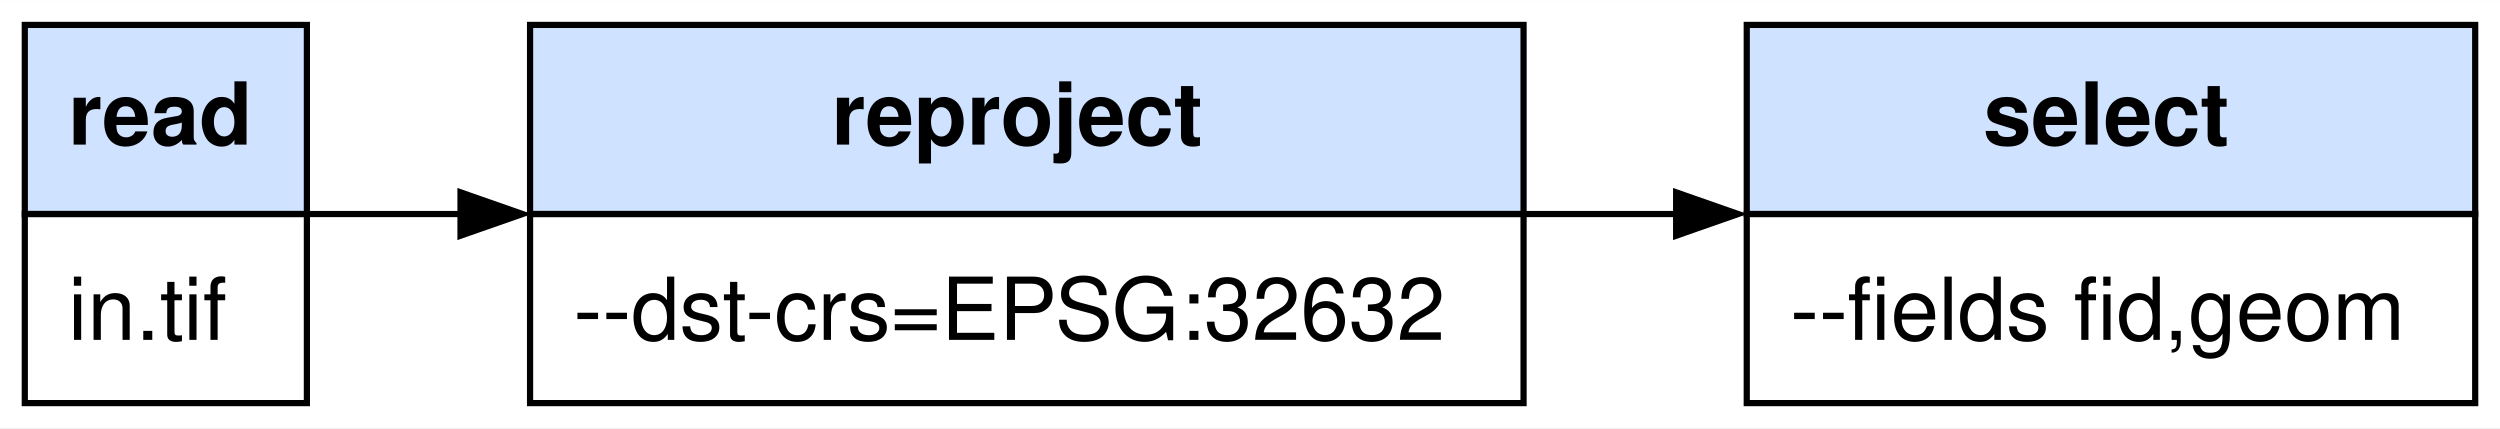
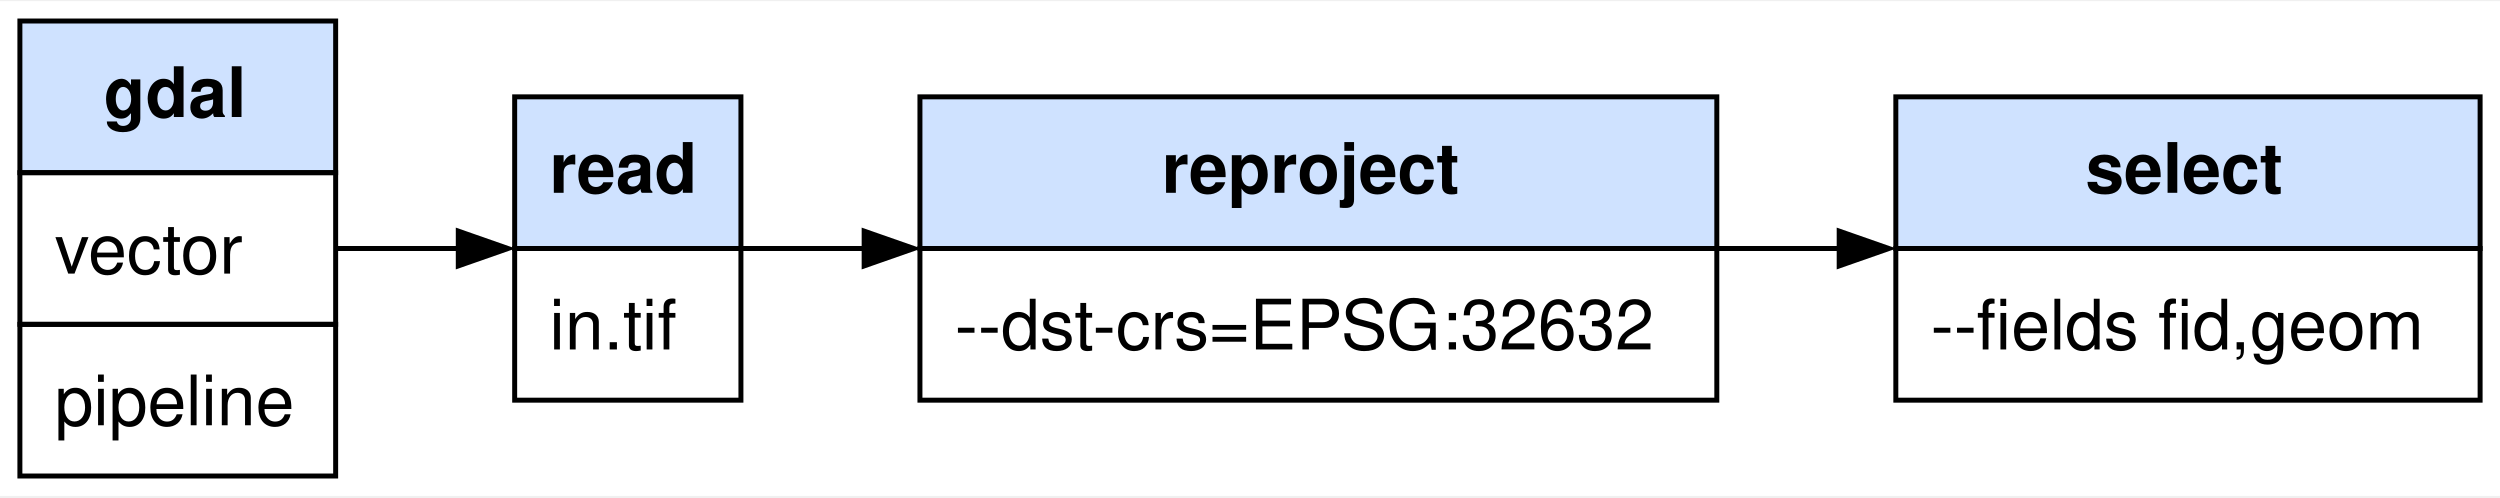
- <svg xmlns="http://www.w3.org/2000/svg" xmlns:xlink="http://www.w3.org/1999/xlink" width="403pt" height="69pt" viewBox="0.00 0.00 403.25 69.00">
-   <g id="graph0" class="graph" transform="scale(1 1) rotate(0) translate(4 65)">
-     <polygon fill="white" stroke="none" points="-4,4 -4,-65 399.25,-65 399.25,4 -4,4" />
+ <svg xmlns="http://www.w3.org/2000/svg" xmlns:xlink="http://www.w3.org/1999/xlink" width="503pt" height="100pt" viewBox="0.00 0.00 502.75 99.50">
+   <g id="graph0" class="graph" transform="scale(1 1) rotate(0) translate(4 95.5)">
+     <polygon fill="white" stroke="none" points="-4,4 -4,-95.5 498.75,-95.5 498.75,4 -4,4" />
    <g id="node1" class="node">
      <g id="a_node1">
-         <a xlink:href="https://gdal.org/en/latest/programs/gdal_vector_read.html" xlink:title="https://gdal.org/en/latest/programs/gdal_vector_read.html">
-           <polygon fill="#cfe2ff" stroke="none" points="0,-30.5 0,-61 45.5,-61 45.5,-30.5 0,-30.5" />
-           <polygon fill="none" stroke="black" points="0,-30.5 0,-61 45.5,-61 45.5,-30.5 0,-30.5" />
-           <text text-anchor="start" x="7" y="-41.7" font-family="Helvetica,sans-Serif" font-weight="bold" font-size="14.00">read</text>
-           <polygon fill="none" stroke="black" points="0,0 0,-30.5 45.5,-30.5 45.5,0 0,0" />
-           <text text-anchor="start" x="7" y="-10.2" font-family="Helvetica,sans-Serif" font-size="14.00">in.tif</text>
+         <a xlink:href="https://gdal.org/en/latest/programs/gdal_vector_gdal.html" xlink:title="https://gdal.org/en/latest/programs/gdal_vector_gdal.html">
+           <polygon fill="#cfe2ff" stroke="none" points="0,-61 0,-91.5 63.5,-91.5 63.5,-61 0,-61" />
+           <polygon fill="none" stroke="black" points="0,-61 0,-91.5 63.5,-91.5 63.5,-61 0,-61" />
+           <text text-anchor="start" x="16.75" y="-72.2" font-family="Helvetica,sans-Serif" font-weight="bold" font-size="14.00">gdal</text>
+           <polygon fill="none" stroke="black" points="0,-30.5 0,-61 63.5,-61 63.5,-30.5 0,-30.5" />
+           <text text-anchor="start" x="7" y="-40.7" font-family="Helvetica,sans-Serif" font-size="14.00">vector</text>
+           <polygon fill="none" stroke="black" points="0,0 0,-30.5 63.5,-30.5 63.5,0 0,0" />
+           <text text-anchor="start" x="7" y="-10.2" font-family="Helvetica,sans-Serif" font-size="14.00">pipeline</text>
        </a>
      </g>
    </g>
    <g id="node2" class="node">
-       <g id="a_node2">
-         <a xlink:href="https://gdal.org/en/latest/programs/gdal_vector_reproject.html" xlink:title="https://gdal.org/en/latest/programs/gdal_vector_reproject.html">
-           <polygon fill="#cfe2ff" stroke="none" points="81.5,-30.5 81.5,-61 241.75,-61 241.75,-30.5 81.5,-30.5" />
-           <polygon fill="none" stroke="black" points="81.5,-30.5 81.5,-61 241.75,-61 241.75,-30.5 81.5,-30.5" />
-           <text text-anchor="start" x="130.12" y="-41.7" font-family="Helvetica,sans-Serif" font-weight="bold" font-size="14.00">reproject</text>
-           <polygon fill="none" stroke="black" points="81.5,0 81.5,-30.5 241.75,-30.5 241.75,0 81.5,0" />
-           <text text-anchor="start" x="88.5" y="-10.2" font-family="Helvetica,sans-Serif" font-size="14.00">--dst-crs=EPSG:32632</text>
-         </a>
-       </g>
+       <polygon fill="#cfe2ff" stroke="none" points="99.5,-45.75 99.5,-76.25 145,-76.25 145,-45.75 99.5,-45.75" />
+       <polygon fill="none" stroke="black" points="99.5,-45.75 99.5,-76.25 145,-76.25 145,-45.75 99.5,-45.75" />
+       <text text-anchor="start" x="106.5" y="-56.95" font-family="Helvetica,sans-Serif" font-weight="bold" font-size="14.00">read</text>
+       <polygon fill="none" stroke="black" points="99.5,-15.25 99.5,-45.75 145,-45.75 145,-15.25 99.5,-15.25" />
+       <text text-anchor="start" x="106.5" y="-25.45" font-family="Helvetica,sans-Serif" font-size="14.00">in.tif</text>
    </g>
    <g id="edge1" class="edge">
-       <path fill="none" stroke="black" d="M45.44,-30.5C52.67,-30.5 61.24,-30.5 70.39,-30.5" />
-       <polygon fill="black" stroke="black" points="70.28,-34 80.28,-30.5 70.28,-27 70.28,-34" />
+       <path fill="none" stroke="black" d="M63.21,-45.75C71.27,-45.75 80.01,-45.75 88.2,-45.75" />
+       <polygon fill="black" stroke="black" points="88.16,-49.25 98.16,-45.75 88.16,-42.25 88.16,-49.25" />
    </g>
    <g id="node3" class="node">
      <g id="a_node3">
-         <a xlink:href="https://gdal.org/en/latest/programs/gdal_vector_select.html" xlink:title="https://gdal.org/en/latest/programs/gdal_vector_select.html">
-           <polygon fill="#cfe2ff" stroke="none" points="277.75,-30.5 277.75,-61 395.25,-61 395.25,-30.5 277.75,-30.5" />
-           <polygon fill="none" stroke="black" points="277.75,-30.5 277.75,-61 395.25,-61 395.25,-30.5 277.75,-30.5" />
-           <text text-anchor="start" x="315.88" y="-41.7" font-family="Helvetica,sans-Serif" font-weight="bold" font-size="14.00">select</text>
-           <polygon fill="none" stroke="black" points="277.75,0 277.75,-30.5 395.25,-30.5 395.25,0 277.75,0" />
-           <text text-anchor="start" x="284.75" y="-10.2" font-family="Helvetica,sans-Serif" font-size="14.00">--fields fid,geom</text>
+         <a xlink:href="https://gdal.org/en/latest/programs/gdal_raster_reproject.html" xlink:title="https://gdal.org/en/latest/programs/gdal_raster_reproject.html">
+           <polygon fill="#cfe2ff" stroke="none" points="181,-45.75 181,-76.25 341.25,-76.25 341.25,-45.75 181,-45.75" />
+           <polygon fill="none" stroke="black" points="181,-45.75 181,-76.25 341.25,-76.25 341.25,-45.75 181,-45.75" />
+           <text text-anchor="start" x="229.62" y="-56.95" font-family="Helvetica,sans-Serif" font-weight="bold" font-size="14.00">reproject</text>
+           <polygon fill="none" stroke="black" points="181,-15.25 181,-45.75 341.25,-45.75 341.25,-15.25 181,-15.25" />
+           <text text-anchor="start" x="188" y="-25.45" font-family="Helvetica,sans-Serif" font-size="14.00">--dst-crs=EPSG:32632</text>
        </a>
      </g>
    </g>
    <g id="edge2" class="edge">
-       <path fill="none" stroke="black" d="M241.73,-30.5C250.01,-30.5 258.37,-30.5 266.53,-30.5" />
-       <polygon fill="black" stroke="black" points="266.36,-34 276.36,-30.5 266.36,-27 266.36,-34" />
+       <path fill="none" stroke="black" d="M144.94,-45.75C152.17,-45.75 160.74,-45.75 169.89,-45.75" />
+       <polygon fill="black" stroke="black" points="169.78,-49.25 179.78,-45.75 169.78,-42.25 169.78,-49.25" />
+     </g>
+     <g id="node4" class="node">
+       <g id="a_node4">
+         <a xlink:href="https://gdal.org/en/latest/programs/gdal_raster_select.html" xlink:title="https://gdal.org/en/latest/programs/gdal_raster_select.html">
+           <polygon fill="#cfe2ff" stroke="none" points="377.25,-45.75 377.25,-76.25 494.75,-76.25 494.75,-45.75 377.25,-45.75" />
+           <polygon fill="none" stroke="black" points="377.25,-45.75 377.25,-76.25 494.75,-76.25 494.75,-45.75 377.25,-45.75" />
+           <text text-anchor="start" x="415.38" y="-56.95" font-family="Helvetica,sans-Serif" font-weight="bold" font-size="14.00">select</text>
+           <polygon fill="none" stroke="black" points="377.25,-15.25 377.25,-45.75 494.75,-45.75 494.75,-15.25 377.25,-15.25" />
+           <text text-anchor="start" x="384.25" y="-25.45" font-family="Helvetica,sans-Serif" font-size="14.00">--fields fid,geom</text>
+         </a>
+       </g>
+     </g>
+     <g id="edge3" class="edge">
+       <path fill="none" stroke="black" d="M341.23,-45.75C349.51,-45.75 357.87,-45.75 366.03,-45.75" />
+       <polygon fill="black" stroke="black" points="365.86,-49.25 375.86,-45.75 365.86,-42.25 365.86,-49.25" />
    </g>
  </g>
</svg>
